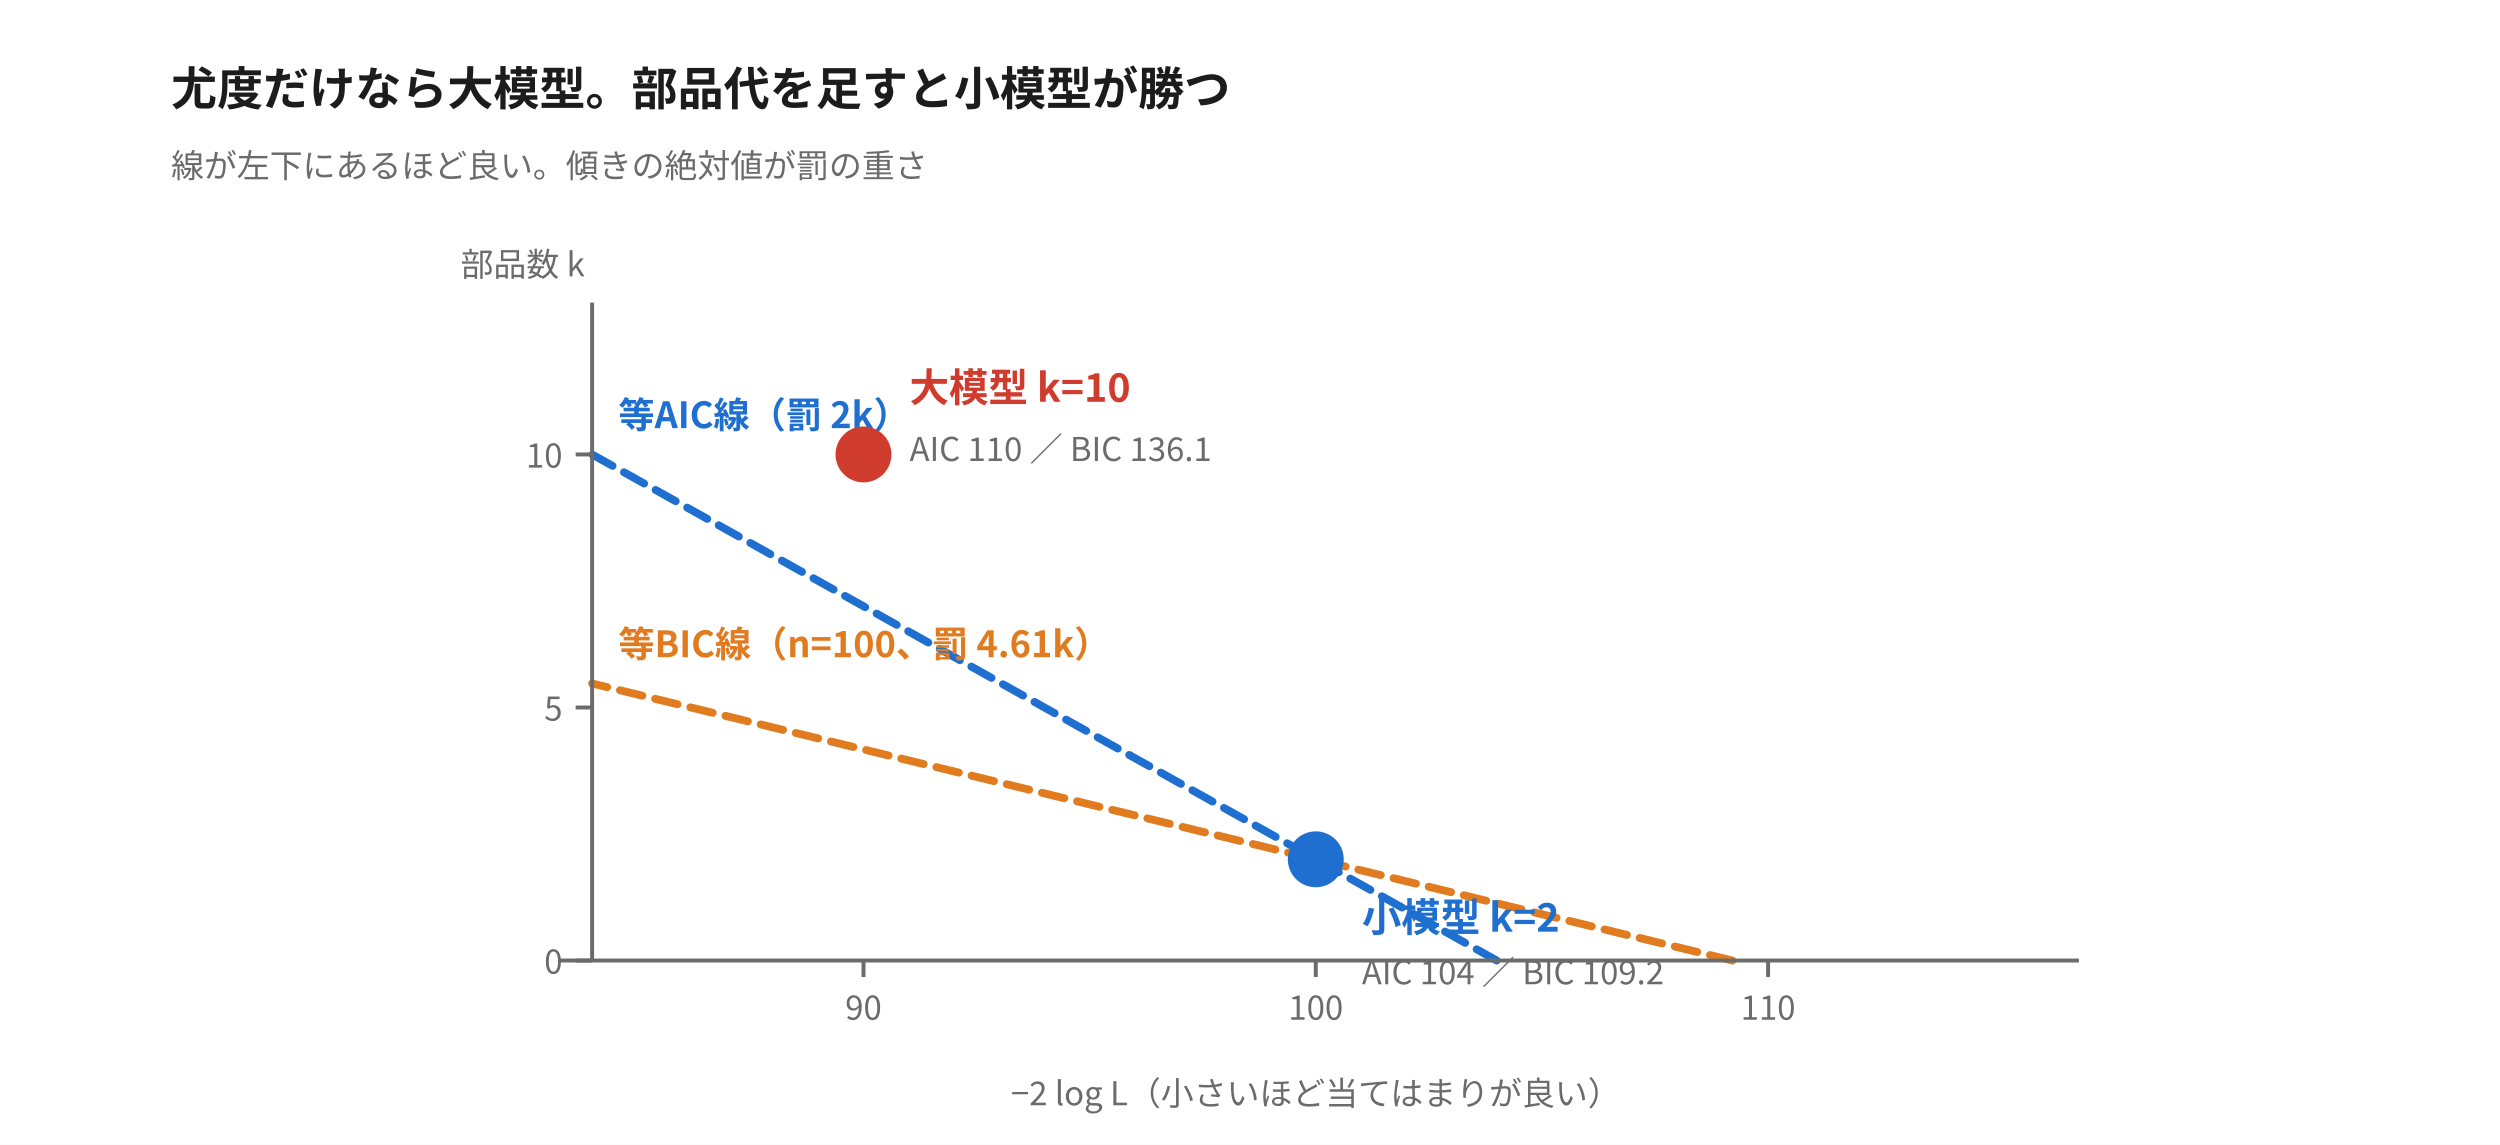
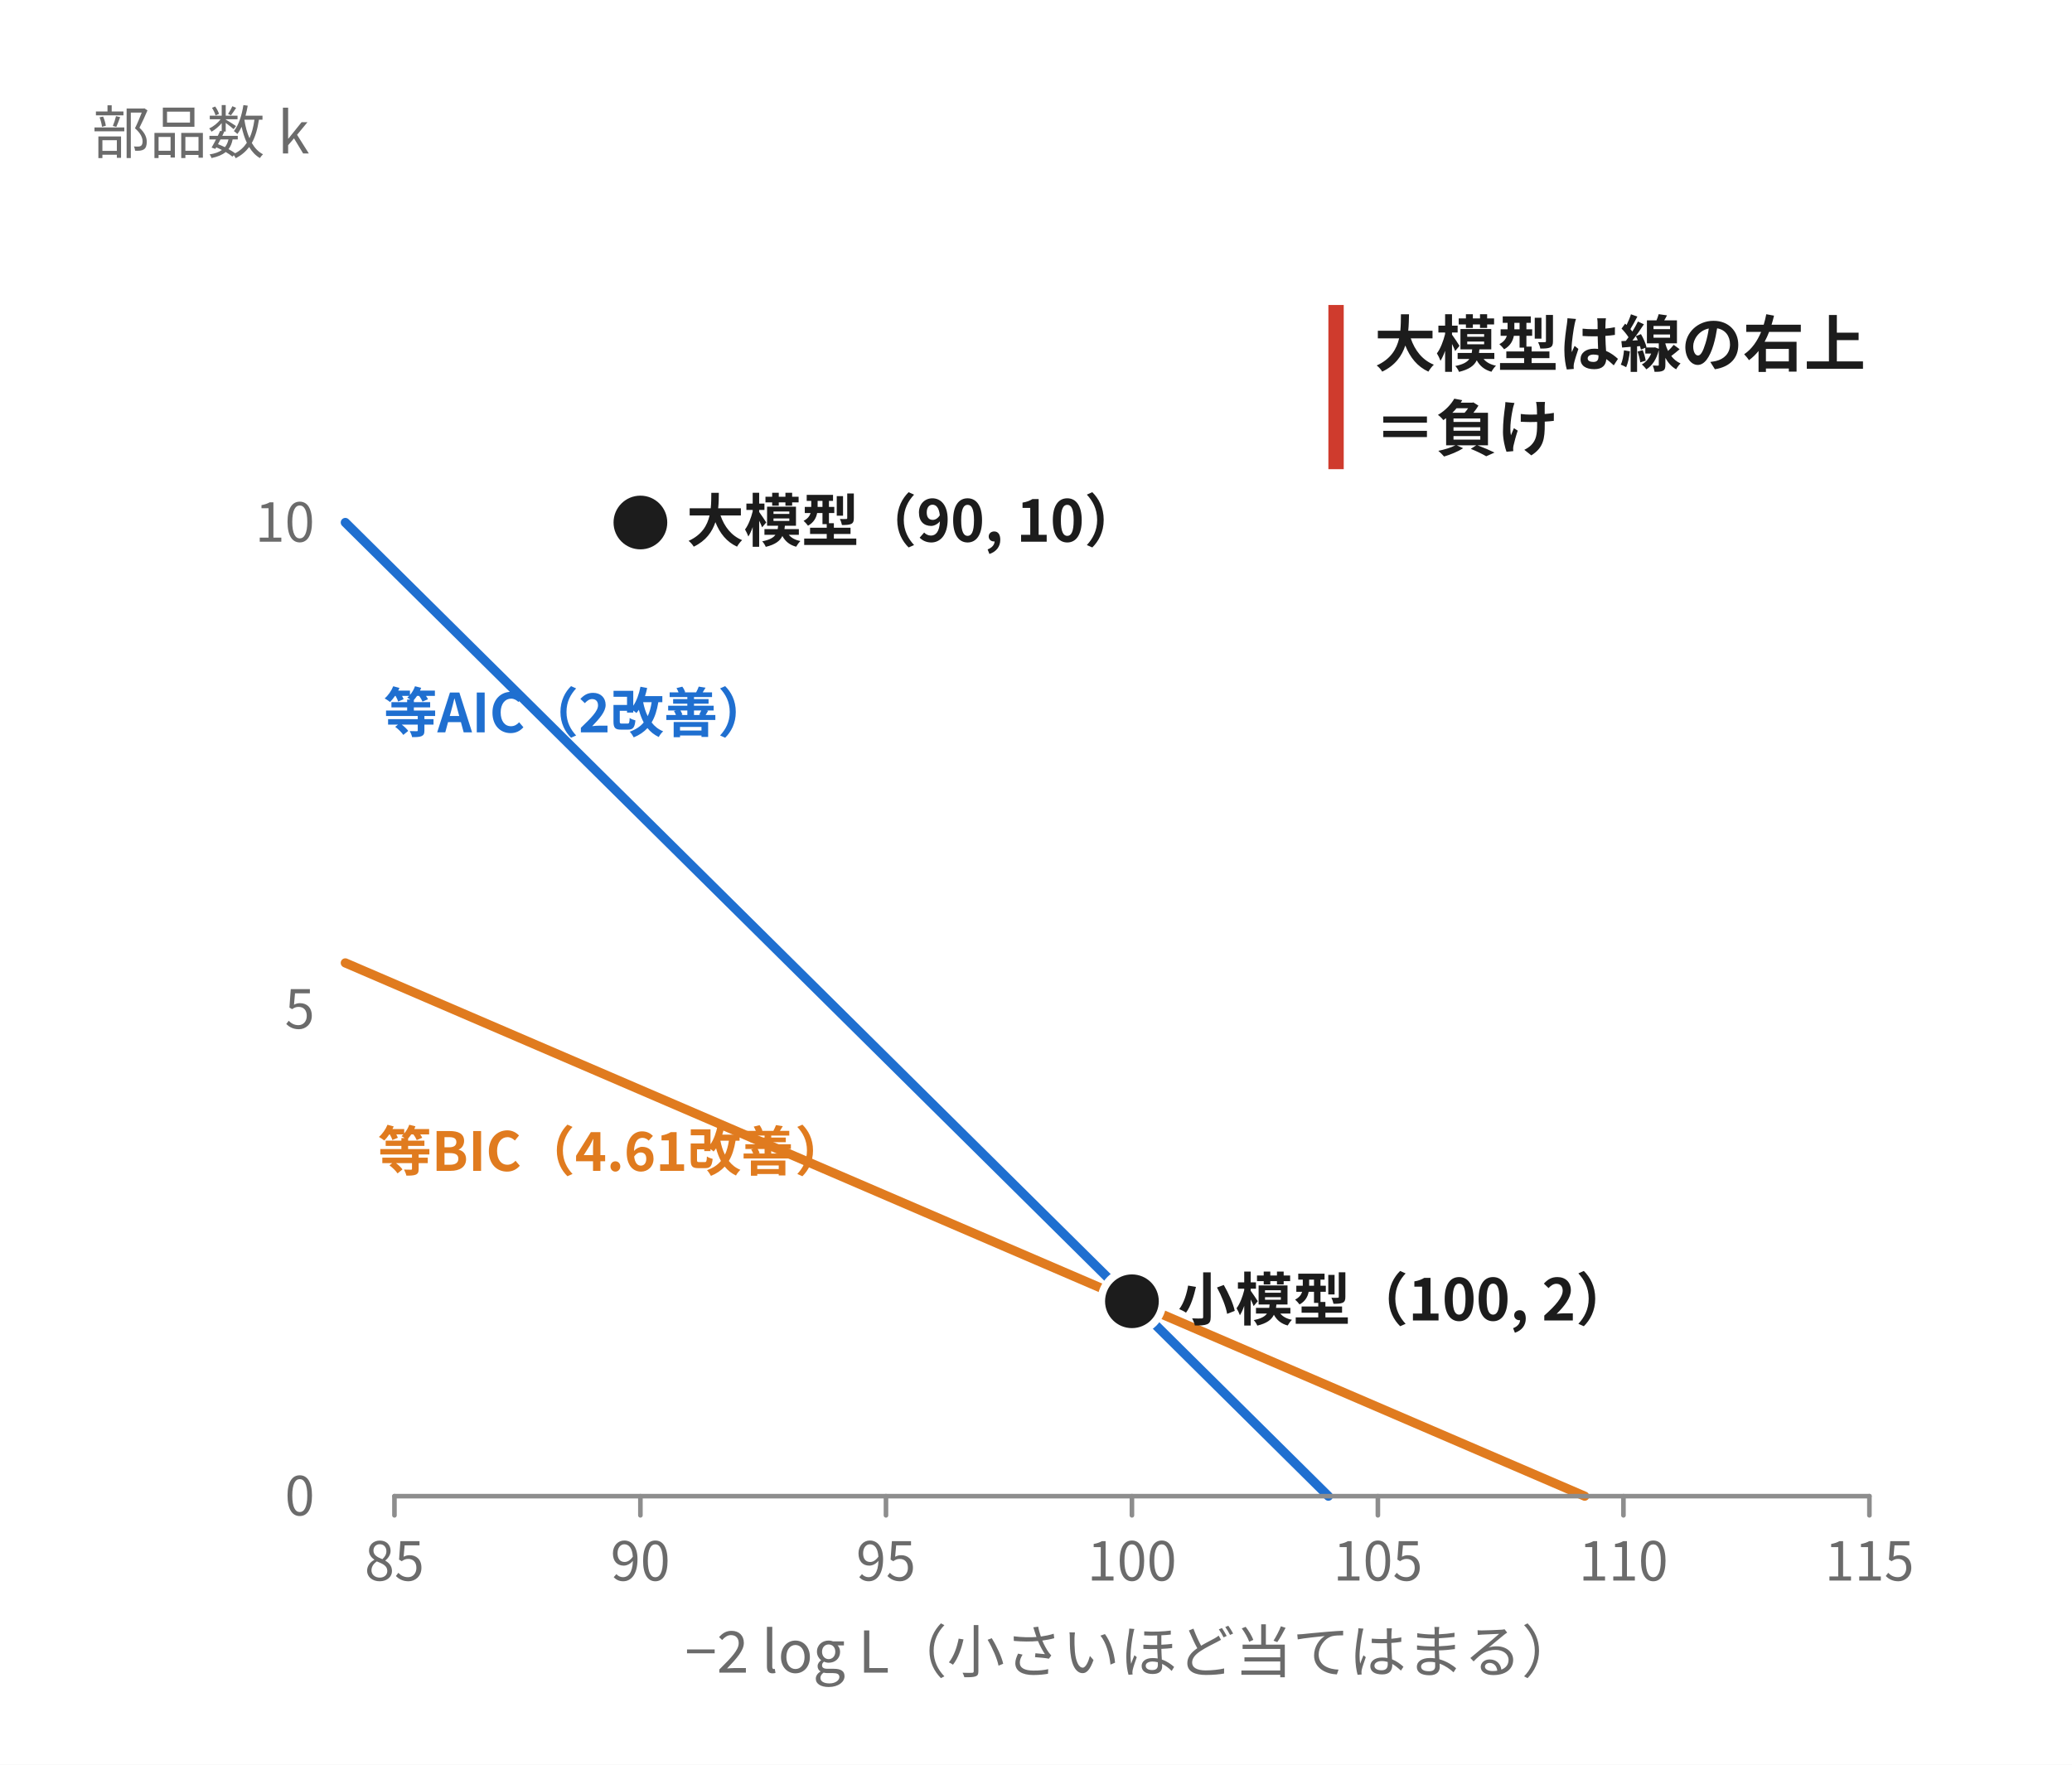
- <svg xmlns="http://www.w3.org/2000/svg" viewBox="0 0 760 348" role="img" aria-labelledby="title desc">
-   <rect x="0" y="0" width="760" height="348" fill="#ffffff" />
-   <text x="52" y="32" font-family="Noto Sans CJK JP, Hiragino Sans, Noto Sans JP, Yu Gothic, sans-serif" font-size="14" fill="#1c1c1c" text-anchor="start" font-weight="700">尤度だけなら大模型。部品代を足すと小模型が勝つ</text>
-   <text x="52" y="54" font-family="Noto Sans CJK JP, Hiragino Sans, Noto Sans JP, Yu Gothic, sans-serif" font-size="10" fill="#6b6b6b" text-anchor="start" font-weight="400">線が左下にあるほど良い。傾きの絶対値が罰の重さ</text>
-   <path d="M 455 292 L 180 138.15" fill="none" stroke="#1f6fd0" stroke-width="2.4" stroke-linecap="round" stroke-linejoin="round" opacity="1" stroke-dasharray="7 4" />
-   <text x="188.0" y="130.15" font-family="Noto Sans CJK JP, Hiragino Sans, Noto Sans JP, Yu Gothic, sans-serif" font-size="11" fill="#1f6fd0" text-anchor="start" font-weight="700">等AIC線（罰 2k）</text>
-   <path d="M 526.64 292 L 180 207.78" fill="none" stroke="#e07b1f" stroke-width="2.4" stroke-linecap="round" stroke-linejoin="round" opacity="1" stroke-dasharray="7 4" />
-   <text x="188.0" y="199.78" font-family="Noto Sans CJK JP, Hiragino Sans, Noto Sans JP, Yu Gothic, sans-serif" font-size="11" fill="#e07b1f" text-anchor="start" font-weight="700">等BIC線（n=100、罰 4.61k）</text>
-   <circle cx="400.0" cy="261.23" r="8" fill="#1f6fd0" stroke="#1f6fd0" stroke-width="1.0" opacity="1" />
-   <text x="414.0" y="283.23" font-family="Noto Sans CJK JP, Hiragino Sans, Noto Sans JP, Yu Gothic, sans-serif" font-size="12" fill="#1f6fd0" text-anchor="start" font-weight="700">小模型 k=2</text>
-   <circle cx="262.5" cy="138.15" r="8" fill="#cf3b2d" stroke="#cf3b2d" stroke-width="1.0" opacity="1" />
-   <text x="276.5" y="122.15" font-family="Noto Sans CJK JP, Hiragino Sans, Noto Sans JP, Yu Gothic, sans-serif" font-size="12" fill="#cf3b2d" text-anchor="start" font-weight="700">大模型 k=10</text>
-   <text x="414.0" y="299.23" font-family="Noto Sans CJK JP, Hiragino Sans, Noto Sans JP, Yu Gothic, sans-serif" font-size="10" fill="#6b6b6b" text-anchor="start" font-weight="400">AIC 104 ／ BIC 109.2</text>
-   <text x="276.5" y="140.15" font-family="Noto Sans CJK JP, Hiragino Sans, Noto Sans JP, Yu Gothic, sans-serif" font-size="10" fill="#6b6b6b" text-anchor="start" font-weight="400">AIC 110 ／ BIC 136.1</text>
-   <line x1="170" y1="292" x2="632" y2="292" stroke="#6b6b6b" stroke-width="1.2" stroke-linecap="butt" opacity="1" />
-   <line x1="262.5" y1="292" x2="262.5" y2="297" stroke="#6b6b6b" stroke-width="1.2" stroke-linecap="butt" opacity="1" />
-   <text x="262.5" y="310" font-family="Noto Sans CJK JP, Hiragino Sans, Noto Sans JP, Yu Gothic, sans-serif" font-size="10" fill="#6b6b6b" text-anchor="middle" font-weight="400">90</text>
-   <line x1="400.0" y1="292" x2="400.0" y2="297" stroke="#6b6b6b" stroke-width="1.2" stroke-linecap="butt" opacity="1" />
-   <text x="400.0" y="310" font-family="Noto Sans CJK JP, Hiragino Sans, Noto Sans JP, Yu Gothic, sans-serif" font-size="10" fill="#6b6b6b" text-anchor="middle" font-weight="400">100</text>
-   <line x1="537.5" y1="292" x2="537.5" y2="297" stroke="#6b6b6b" stroke-width="1.2" stroke-linecap="butt" opacity="1" />
-   <text x="537.5" y="310" font-family="Noto Sans CJK JP, Hiragino Sans, Noto Sans JP, Yu Gothic, sans-serif" font-size="10" fill="#6b6b6b" text-anchor="middle" font-weight="400">110</text>
-   <text x="400" y="336" font-family="Noto Sans CJK JP, Hiragino Sans, Noto Sans JP, Yu Gothic, sans-serif" font-size="10" fill="#6b6b6b" text-anchor="middle" font-weight="400">−2 log L（小さいほど当てはまりが良い）</text>
-   <line x1="180" y1="292" x2="180" y2="92" stroke="#6b6b6b" stroke-width="1.2" stroke-linecap="butt" opacity="1" />
-   <line x1="175" y1="292.0" x2="180" y2="292.0" stroke="#6b6b6b" stroke-width="1.2" stroke-linecap="butt" opacity="1" />
-   <text x="171" y="296.0" font-family="Noto Sans CJK JP, Hiragino Sans, Noto Sans JP, Yu Gothic, sans-serif" font-size="10" fill="#6b6b6b" text-anchor="end" font-weight="400">0</text>
-   <line x1="175" y1="215.08" x2="180" y2="215.08" stroke="#6b6b6b" stroke-width="1.2" stroke-linecap="butt" opacity="1" />
-   <text x="171" y="219.08" font-family="Noto Sans CJK JP, Hiragino Sans, Noto Sans JP, Yu Gothic, sans-serif" font-size="10" fill="#6b6b6b" text-anchor="end" font-weight="400">5</text>
-   <line x1="175" y1="138.15" x2="180" y2="138.15" stroke="#6b6b6b" stroke-width="1.2" stroke-linecap="butt" opacity="1" />
-   <text x="171" y="142.15" font-family="Noto Sans CJK JP, Hiragino Sans, Noto Sans JP, Yu Gothic, sans-serif" font-size="10" fill="#6b6b6b" text-anchor="end" font-weight="400">10</text>
-   <text x="140" y="84" font-family="Noto Sans CJK JP, Hiragino Sans, Noto Sans JP, Yu Gothic, sans-serif" font-size="10" fill="#6b6b6b" text-anchor="start" font-weight="400">部品数 k</text>
+ <svg xmlns="http://www.w3.org/2000/svg" viewBox="0 0 540 460" role="img" aria-labelledby="title">
+   <rect x="0" y="0" width="540" height="460" fill="#ffffff" />
+   <line x1="346.2" y1="390" x2="90" y2="136.2" stroke="#1f6fd0" stroke-width="2.4" stroke-linecap="round" />
+   <line x1="413" y1="390" x2="90" y2="251" stroke="#e07b1f" stroke-width="2.4" stroke-linecap="round" />
+   <text x="100" y="190.9" font-family="Noto Sans CJK JP, Hiragino Sans, Yu Gothic, sans-serif" font-size="14" text-anchor="start" font-weight="700" fill="#1f6fd0">等AIC（2改善）</text>
+   <text x="98.5" y="305.2" font-family="Noto Sans CJK JP, Hiragino Sans, Yu Gothic, sans-serif" font-size="14" text-anchor="start" font-weight="700" fill="#e07b1f">等BIC（4.61改善）</text>
+   <circle cx="295" cy="339.2" r="8" fill="#1c1c1c" stroke="#ffffff" stroke-width="2" />
+   <text x="307" y="344.2" font-family="Noto Sans CJK JP, Hiragino Sans, Yu Gothic, sans-serif" font-size="15" text-anchor="start" font-weight="700" fill="#1c1c1c">小模型（100, 2）</text>
+   <circle cx="166.9" cy="136.2" r="8" fill="#1c1c1c" stroke="#ffffff" stroke-width="2" />
+   <text x="178.9" y="141.2" font-family="Noto Sans CJK JP, Hiragino Sans, Yu Gothic, sans-serif" font-size="15" text-anchor="start" font-weight="700" fill="#1c1c1c">大模型（90, 10）</text>
+   <line x1="102.8" y1="390" x2="487.2" y2="390" stroke="#8d8d8d" stroke-width="1.2" stroke-linecap="round" />
+   <line x1="102.8" y1="390" x2="102.8" y2="395" stroke="#8d8d8d" stroke-width="1.2" stroke-linecap="round" />
+   <text x="102.8" y="412" font-family="Noto Sans CJK JP, Hiragino Sans, Yu Gothic, sans-serif" font-size="14" text-anchor="middle" fill="#6b6b6b">85</text>
+   <line x1="166.9" y1="390" x2="166.9" y2="395" stroke="#8d8d8d" stroke-width="1.2" stroke-linecap="round" />
+   <text x="166.9" y="412" font-family="Noto Sans CJK JP, Hiragino Sans, Yu Gothic, sans-serif" font-size="14" text-anchor="middle" fill="#6b6b6b">90</text>
+   <line x1="230.9" y1="390" x2="230.9" y2="395" stroke="#8d8d8d" stroke-width="1.2" stroke-linecap="round" />
+   <text x="230.9" y="412" font-family="Noto Sans CJK JP, Hiragino Sans, Yu Gothic, sans-serif" font-size="14" text-anchor="middle" fill="#6b6b6b">95</text>
+   <line x1="295" y1="390" x2="295" y2="395" stroke="#8d8d8d" stroke-width="1.2" stroke-linecap="round" />
+   <text x="295" y="412" font-family="Noto Sans CJK JP, Hiragino Sans, Yu Gothic, sans-serif" font-size="14" text-anchor="middle" fill="#6b6b6b">100</text>
+   <line x1="359.1" y1="390" x2="359.1" y2="395" stroke="#8d8d8d" stroke-width="1.2" stroke-linecap="round" />
+   <text x="359.1" y="412" font-family="Noto Sans CJK JP, Hiragino Sans, Yu Gothic, sans-serif" font-size="14" text-anchor="middle" fill="#6b6b6b">105</text>
+   <line x1="423.1" y1="390" x2="423.1" y2="395" stroke="#8d8d8d" stroke-width="1.2" stroke-linecap="round" />
+   <text x="423.1" y="412" font-family="Noto Sans CJK JP, Hiragino Sans, Yu Gothic, sans-serif" font-size="14" text-anchor="middle" fill="#6b6b6b">110</text>
+   <line x1="487.2" y1="390" x2="487.2" y2="395" stroke="#8d8d8d" stroke-width="1.2" stroke-linecap="round" />
+   <text x="487.2" y="412" font-family="Noto Sans CJK JP, Hiragino Sans, Yu Gothic, sans-serif" font-size="14" text-anchor="middle" fill="#6b6b6b">115</text>
+   <text x="295" y="436" font-family="Noto Sans CJK JP, Hiragino Sans, Yu Gothic, sans-serif" font-size="15" text-anchor="middle" fill="#6b6b6b">−2 log L（小さいほど当てはまる）</text>
+   <text x="82" y="395" font-family="Noto Sans CJK JP, Hiragino Sans, Yu Gothic, sans-serif" font-size="14" text-anchor="end" fill="#6b6b6b">0</text>
+   <text x="82" y="268.1" font-family="Noto Sans CJK JP, Hiragino Sans, Yu Gothic, sans-serif" font-size="14" text-anchor="end" fill="#6b6b6b">5</text>
+   <text x="82" y="141.2" font-family="Noto Sans CJK JP, Hiragino Sans, Yu Gothic, sans-serif" font-size="14" text-anchor="end" fill="#6b6b6b">10</text>
+   <text x="24" y="40" font-family="Noto Sans CJK JP, Hiragino Sans, Yu Gothic, sans-serif" font-size="15" text-anchor="start" fill="#6b6b6b">部品数 k</text>
+   <rect x="346.2" y="79.5" width="4" height="42.8" fill="#cf3b2d" stroke="none" stroke-width="1.2" />
+   <text x="358.2" y="95.5" font-family="Noto Sans CJK JP, Hiragino Sans, Yu Gothic, sans-serif" font-size="16" text-anchor="start" font-weight="700" fill="#1c1c1c">大模型は線の右上</text>
+   <text x="358.2" y="117.5" font-family="Noto Sans CJK JP, Hiragino Sans, Yu Gothic, sans-serif" font-size="16" text-anchor="start" font-weight="700" fill="#1c1c1c">＝負け</text>
</svg>
